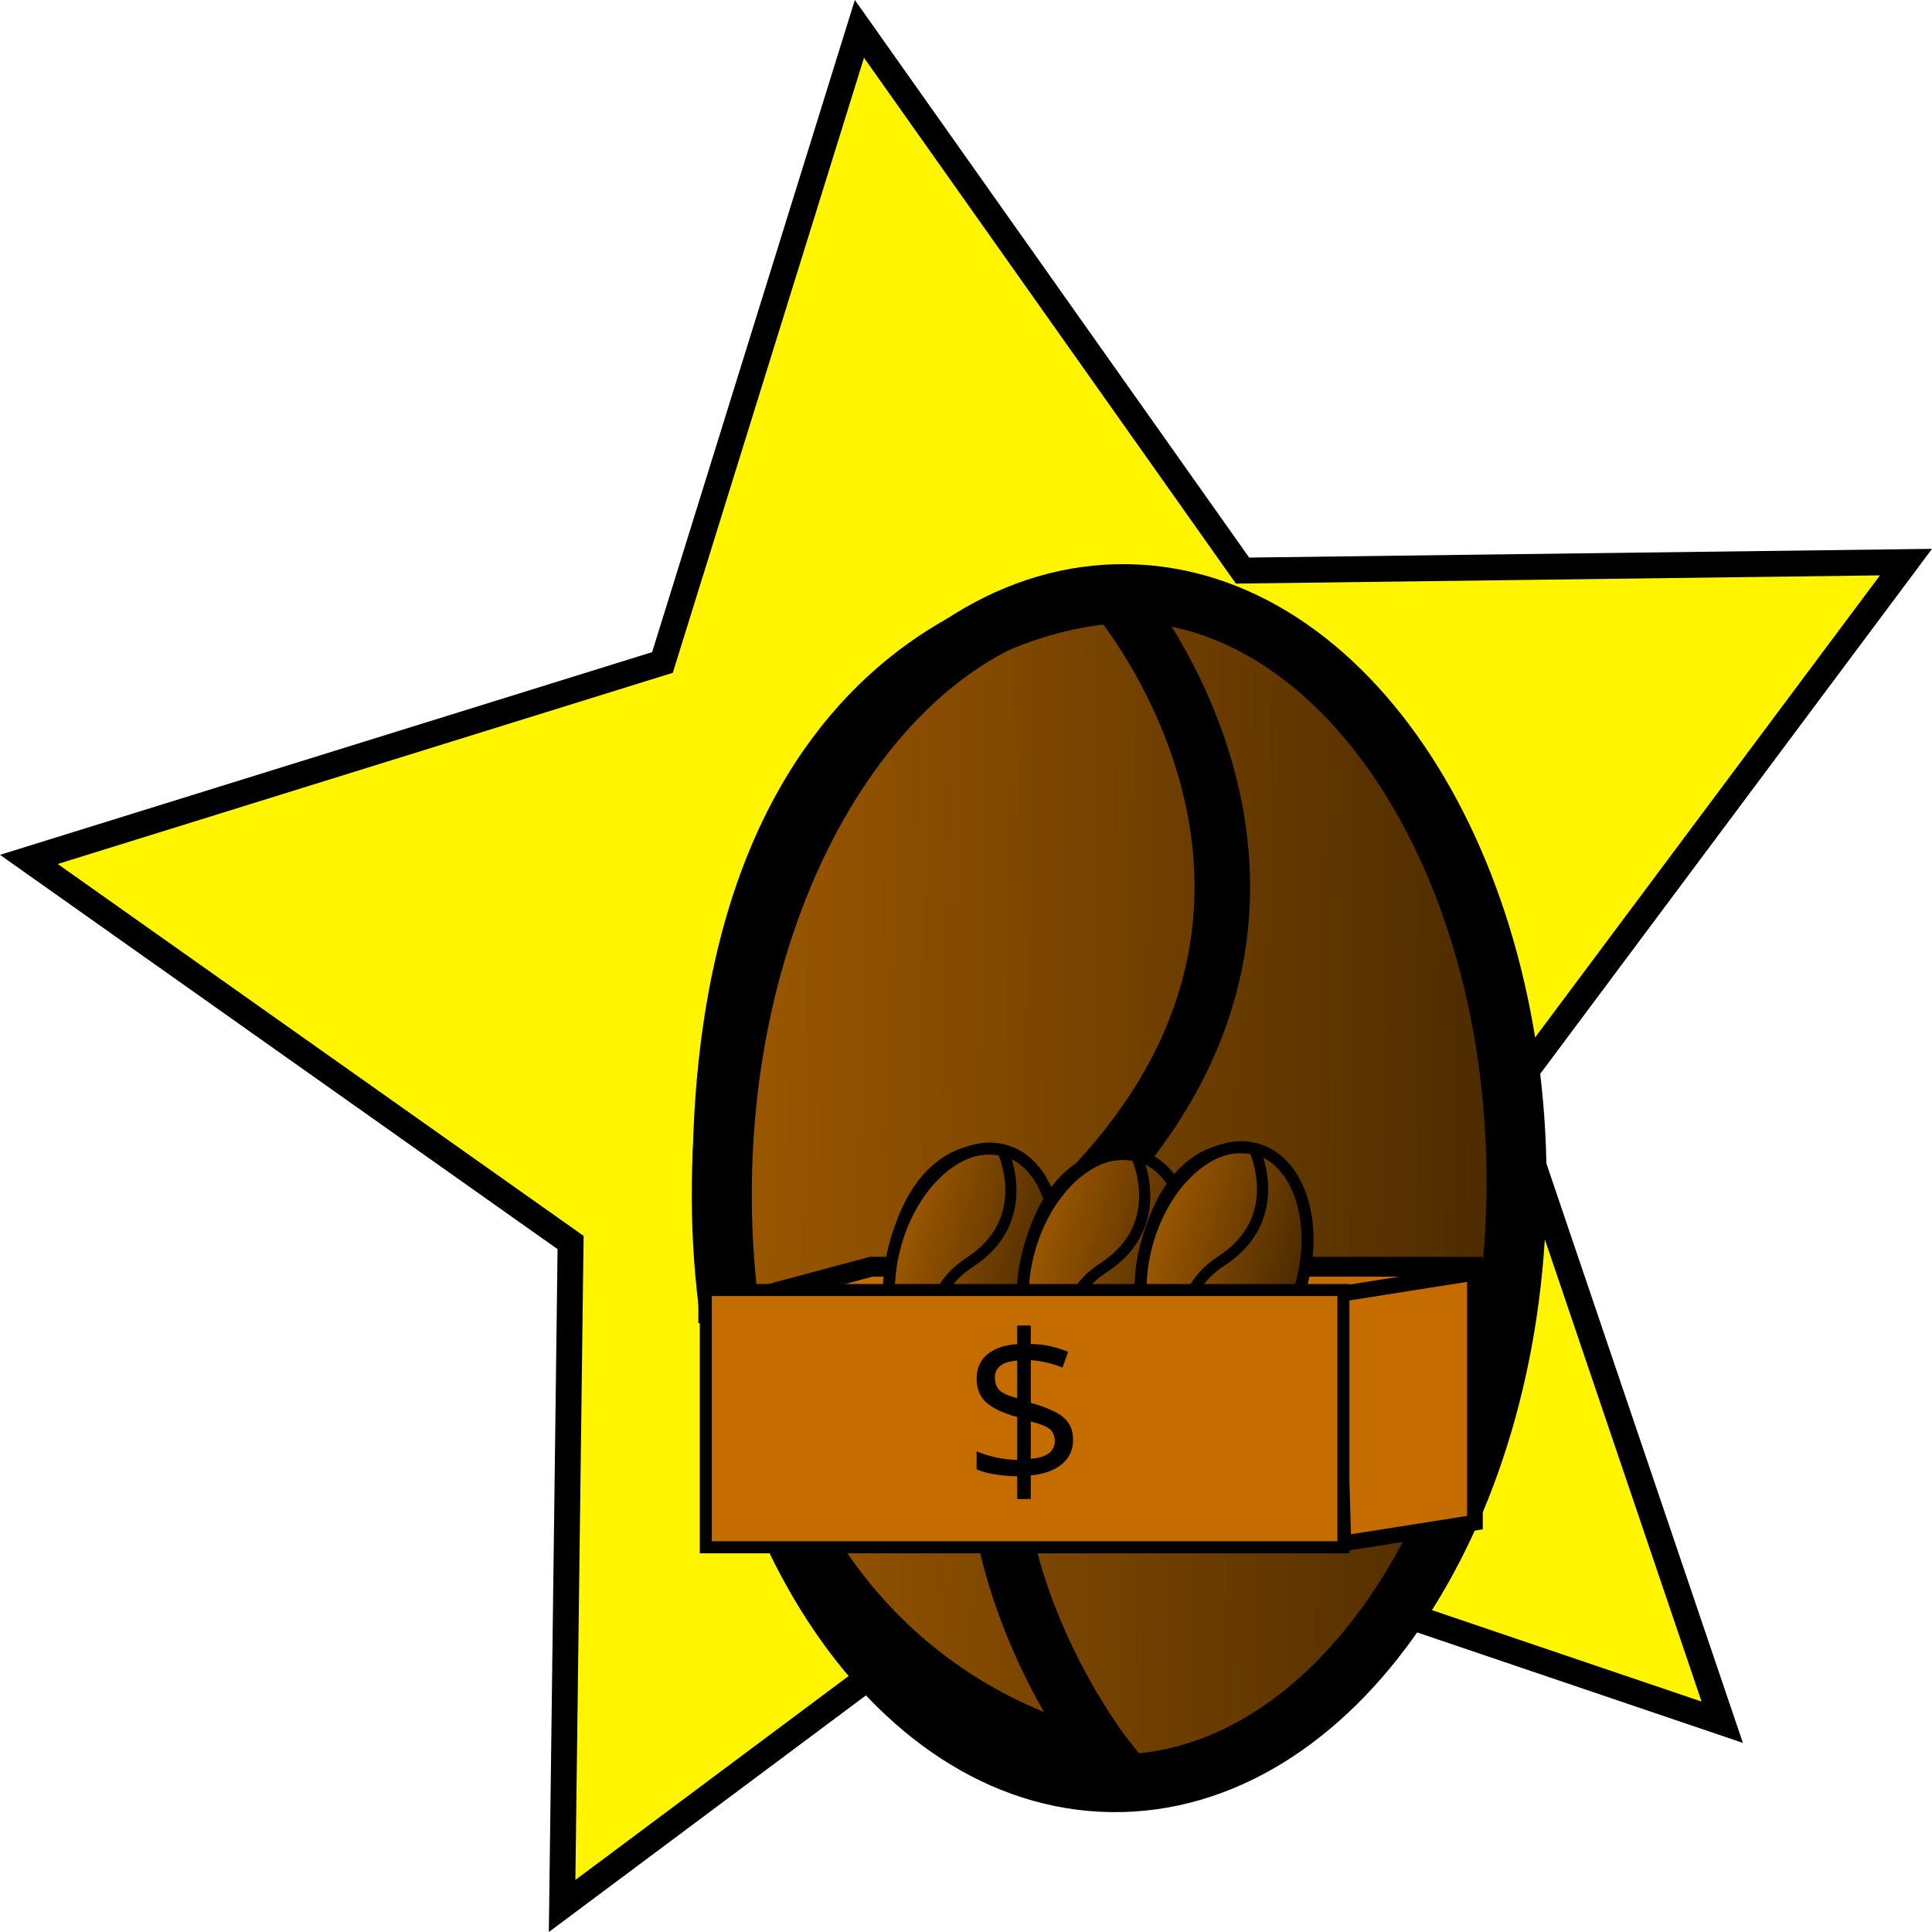
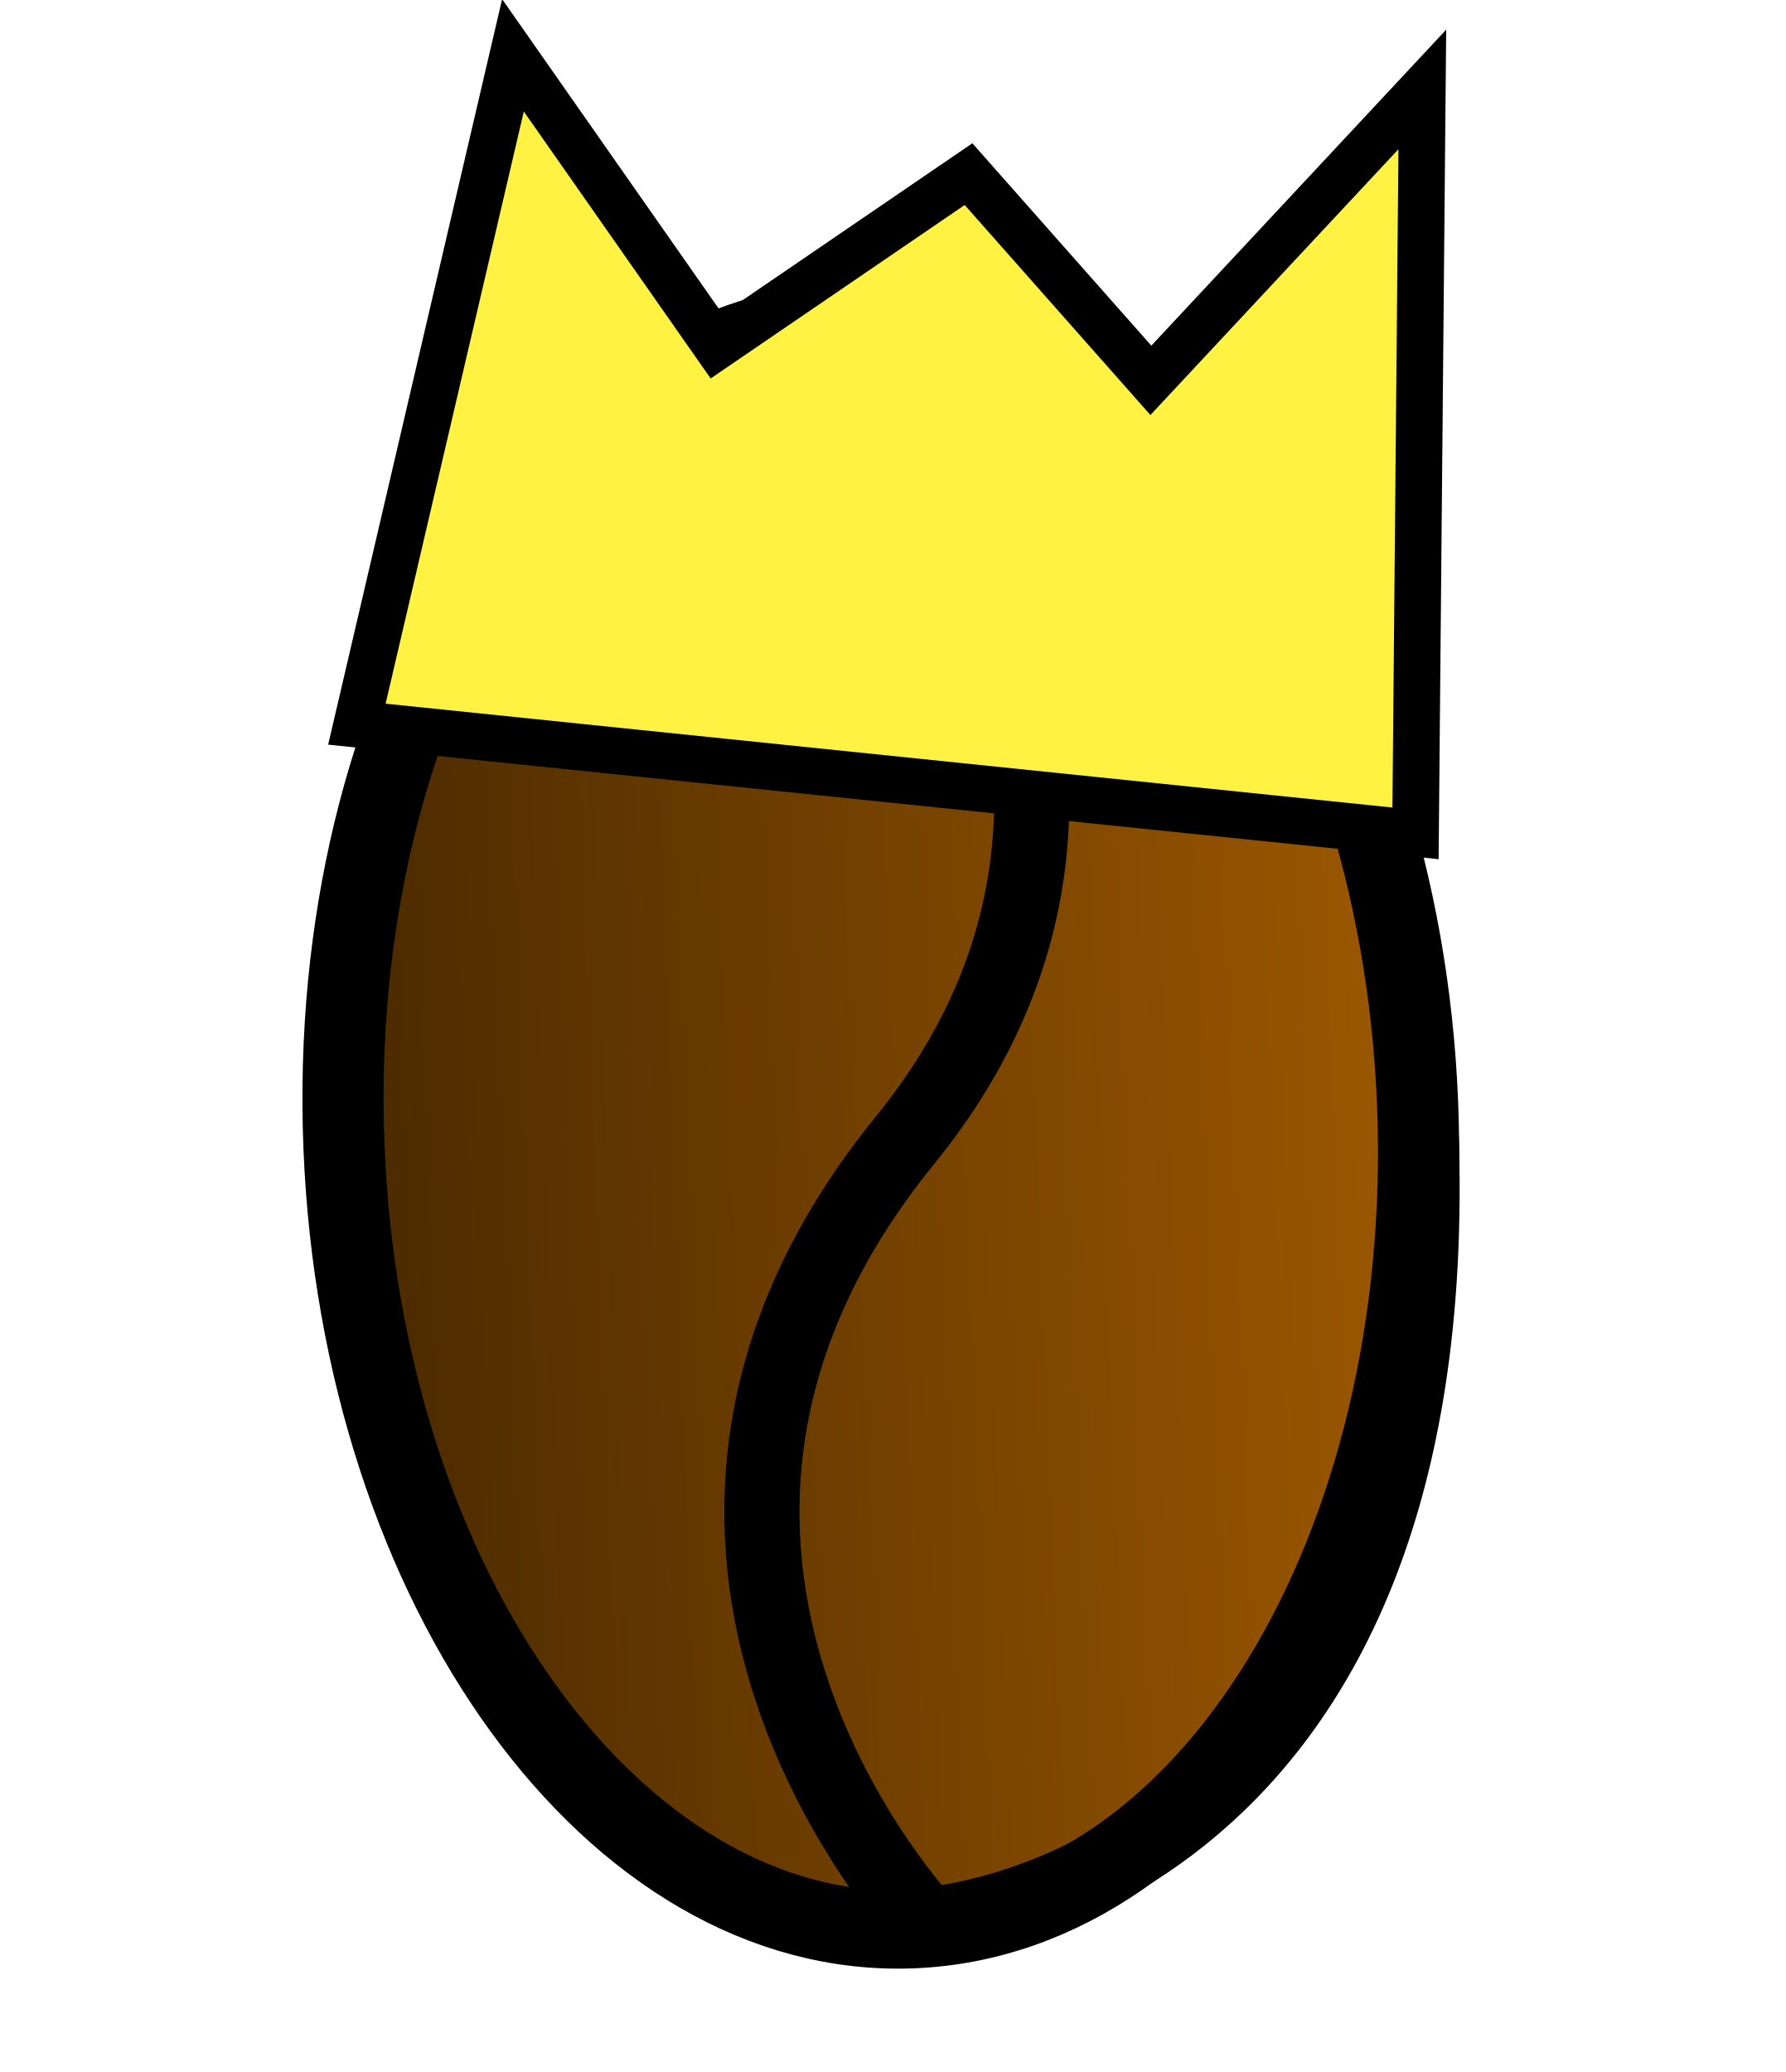
- <svg xmlns="http://www.w3.org/2000/svg" xmlns:xlink="http://www.w3.org/1999/xlink" width="1947.317" height="1947.317" id="svg2" version="1.1">
+ <svg xmlns="http://www.w3.org/2000/svg" xmlns:xlink="http://www.w3.org/1999/xlink" width="1232.155" height="1429.724" id="svg2" version="1.1">
  <defs id="defs4">
    <linearGradient id="linearGradient3805">
      <stop id="stop3817" offset="0" style="stop-color:#a05a00;stop-opacity:1;" />
      <stop style="stop-color:#472800;stop-opacity:1;" offset="1" id="stop3819" />
    </linearGradient>
    <linearGradient id="linearGradient3789">
      <stop id="stop3791" offset="0" style="stop-color:#7b4703;stop-opacity:1;" />
      <stop style="stop-color:#7b4703;stop-opacity:0.937;" offset="0.062" id="stop3793" />
      <stop style="stop-color:#7b4703;stop-opacity:0.875;" offset="0.125" id="stop3795" />
      <stop id="stop3803" offset="0.188" style="stop-color:#7b4703;stop-opacity:0.812;" />
      <stop style="stop-color:#7b4703;stop-opacity:0.749;" offset="0.25" id="stop3797" />
      <stop style="stop-color:#7b4703;stop-opacity:0.498;" offset="0.781" id="stop3799" />
      <stop id="stop3801" offset="1" style="stop-color:#7b4703;stop-opacity:0;" />
    </linearGradient>
    <linearGradient id="linearGradient3769">
      <stop style="stop-color:#7b4703;stop-opacity:1;" offset="0" id="stop3771" />
      <stop id="stop3783" offset="0.062" style="stop-color:#7b4703;stop-opacity:0.937;" />
      <stop id="stop3781" offset="0.125" style="stop-color:#7b4703;stop-opacity:0.875;" />
      <stop id="stop3779" offset="0.25" style="stop-color:#7b4703;stop-opacity:0.749;" />
      <stop id="stop3777" offset="0.781" style="stop-color:#7b4703;stop-opacity:0.498;" />
      <stop style="stop-color:#7b4703;stop-opacity:0;" offset="1" id="stop3773" />
    </linearGradient>
    <linearGradient xlink:href="#linearGradient3805" id="linearGradient3823" x1="193.6" y1="562.868" x2="484.065" y2="562.868" gradientUnits="userSpaceOnUse" />
    <linearGradient xlink:href="#linearGradient3805-5" id="linearGradient3823-0" x1="193.6" y1="562.868" x2="484.065" y2="562.868" gradientUnits="userSpaceOnUse" />
    <linearGradient id="linearGradient3805-5">
      <stop id="stop3817-3" offset="0" style="stop-color:#a05a00;stop-opacity:1;" />
      <stop style="stop-color:#472800;stop-opacity:1;" offset="1" id="stop3819-3" />
    </linearGradient>
    <linearGradient y2="562.868" x2="484.065" y1="562.868" x1="193.6" gradientUnits="userSpaceOnUse" id="linearGradient3087" xlink:href="#linearGradient3805-5" />
    <linearGradient xlink:href="#linearGradient3805-5" id="linearGradient3884" x1="6.93" y1="218.37" x2="198.245" y2="218.37" gradientUnits="userSpaceOnUse" gradientTransform="translate(-306.0922,333.0284)" />
    <linearGradient xlink:href="#linearGradient3805-5-4" id="linearGradient3884-2" x1="6.93" y1="218.37" x2="198.245" y2="218.37" gradientUnits="userSpaceOnUse" gradientTransform="translate(-306.0922,333.0284)" />
    <linearGradient id="linearGradient3805-5-4">
      <stop id="stop3817-3-0" offset="0" style="stop-color:#a05a00;stop-opacity:1;" />
      <stop style="stop-color:#472800;stop-opacity:1;" offset="1" id="stop3819-3-9" />
    </linearGradient>
    <linearGradient y2="218.37" x2="198.245" y1="218.37" x1="6.93" gradientTransform="matrix(-0.9996837,0.02515037,-0.02515037,-0.9996837,4.076562,762.3737)" gradientUnits="userSpaceOnUse" id="linearGradient3901" xlink:href="#linearGradient3805-5-4" />
-     <linearGradient xlink:href="#linearGradient3805" id="linearGradient3194" gradientUnits="userSpaceOnUse" x1="193.6" y1="562.868" x2="484.065" y2="562.868" />
    <linearGradient xlink:href="#linearGradient3805" id="linearGradient3202" gradientUnits="userSpaceOnUse" x1="193.6" y1="562.868" x2="484.065" y2="562.868" />
    <linearGradient xlink:href="#linearGradient3805" id="linearGradient3210" gradientUnits="userSpaceOnUse" x1="193.6" y1="562.868" x2="484.065" y2="562.868" />
    <linearGradient xlink:href="#linearGradient3805" id="linearGradient3218" gradientUnits="userSpaceOnUse" x1="193.6" y1="562.868" x2="484.065" y2="562.868" />
    <linearGradient xlink:href="#linearGradient3805" id="linearGradient3246" gradientUnits="userSpaceOnUse" x1="193.6" y1="562.868" x2="484.065" y2="562.868" />
    <linearGradient xlink:href="#linearGradient3805" id="linearGradient3254" gradientUnits="userSpaceOnUse" x1="193.6" y1="562.868" x2="484.065" y2="562.868" />
    <linearGradient xlink:href="#linearGradient3805" id="linearGradient3268" gradientUnits="userSpaceOnUse" x1="193.6" y1="562.868" x2="484.065" y2="562.868" />
    <linearGradient xlink:href="#linearGradient3805" id="linearGradient3270" gradientUnits="userSpaceOnUse" x1="193.6" y1="562.868" x2="484.065" y2="562.868" />
-     <linearGradient xlink:href="#linearGradient3805" id="linearGradient3288" gradientUnits="userSpaceOnUse" x1="193.6" y1="562.868" x2="484.065" y2="562.868" />
    <linearGradient xlink:href="#linearGradient3805" id="linearGradient3290" gradientUnits="userSpaceOnUse" x1="193.6" y1="562.868" x2="484.065" y2="562.868" />
-     <linearGradient xlink:href="#linearGradient3805" id="linearGradient3292" gradientUnits="userSpaceOnUse" x1="193.6" y1="562.868" x2="484.065" y2="562.868" />
    <linearGradient xlink:href="#linearGradient3805" id="linearGradient3294" gradientUnits="userSpaceOnUse" x1="193.6" y1="562.868" x2="484.065" y2="562.868" />
-     <linearGradient xlink:href="#linearGradient3805-9" id="linearGradient3194-2" gradientUnits="userSpaceOnUse" x1="193.6" y1="562.868" x2="484.065" y2="562.868" />
-     <linearGradient id="linearGradient3805-9">
-       <stop id="stop3817-7" offset="0" style="stop-color:#a05a00;stop-opacity:1;" />
-       <stop style="stop-color:#472800;stop-opacity:1;" offset="1" id="stop3819-5" />
-     </linearGradient>
+     <linearGradient xlink:href="#linearGradient3805" id="linearGradient8298" gradientUnits="userSpaceOnUse" x1="193.6" y1="562.868" x2="484.065" y2="562.868" />
  </defs>
-   <g id="layer1" transform="translate(1591.37,529.3161)">
-     <path style="fill:#fff500;fill-opacity:1;fill-rule:nonzero;stroke:#000000;stroke-width:20.52;stroke-linecap:round;stroke-linejoin:miter;stroke-miterlimit:4;stroke-opacity:1;stroke-dasharray:none" id="path7408" d="m 235.442,67.381 -498.435,-169.024 -421.809,314.777 6.727,-526.271 -429.716,-303.893 502.593,-156.229 156.229,-502.593 303.893,429.716 526.271,-6.727 -314.777,421.809 z" transform="matrix(1.270654,0,0,1.270654,-154.6578,1120.946)" />
-     <g id="g3190-5" transform="matrix(2.801043,0.03468076,-0.03468076,2.801043,-1399.772,-930.4626)">
-       <path transform="matrix(1.058793,0,0,1.016555,-17.4202,-5.65803)" d="m 473.866,562.868 c 0,116.353 -60.456,210.676 -135.033,210.676 -74.577,0 -135.033,-94.323 -135.033,-210.676 0,-116.353 60.456,-210.676 135.033,-210.676 74.577,0 135.033,94.323 135.033,210.676 z" id="path2985-0" style="fill:url(#linearGradient3194-2);fill-opacity:1;fill-rule:nonzero;stroke:#000000;stroke-width:20.4;stroke-linejoin:miter;stroke-miterlimit:4;stroke-opacity:1;stroke-dasharray:none" />
-       <path id="path3759-0" d="m 337.582,353.442 c 0,0 90.598,103.118 -2.501,208.801 -87.043,98.809 5.001,210.051 5.001,210.051 l 0,0 c 0,0 -144.803,-18.346 -142.302,-217.145 2.501,-198.799 139.802,-201.707 139.802,-201.707 z" style="fill:none;stroke:#000000;stroke-width:20;stroke-linecap:butt;stroke-linejoin:miter;stroke-miterlimit:4;stroke-opacity:1;stroke-dasharray:none" />
+   <g id="layer1" transform="translate(175.6192,-24.89113)">
+     <path style="fill:#c46c00;fill-opacity:1;stroke:#000000;stroke-width:20;stroke-linecap:butt;stroke-linejoin:miter;stroke-miterlimit:4;stroke-opacity:1;stroke-dasharray:none" d="m 1906.229,711.707 636.044,-13.928 201.182,-80.473 -728.897,20.118 z" id="path8322" />
+     <g id="g8294" transform="matrix(-0.9060454,0.03583778,-0.03583778,-0.9060454,834.8723,1398.608)">
+       <path transform="matrix(3.027739,0,0,2.906954,-608.1635,-960.4873)" d="m 473.866,562.868 c 0,116.353 -60.456,210.676 -135.033,210.676 -74.577,0 -135.033,-94.323 -135.033,-210.676 0,-116.353 60.456,-210.676 135.033,-210.676 74.577,0 135.033,94.323 135.033,210.676 z" id="path2985" style="fill:url(#linearGradient8298);fill-opacity:1;fill-rule:nonzero;stroke:#000000;stroke-width:20.4;stroke-linejoin:miter;stroke-miterlimit:4;stroke-opacity:1;stroke-dasharray:none" />
+       <path id="path3759" d="m 407.007,66.399 c 0,0 259.075,294.878 -7.151,597.09 -248.91,282.556 14.302,600.666 14.302,600.666 l 0,0 c 0,0 -414.08,-52.463 -406.929,-620.951 C 14.379,74.717 407.007,66.399 407.007,66.399 z" style="fill:none;stroke:#000000;stroke-width:57.192;stroke-linecap:butt;stroke-linejoin:miter;stroke-miterlimit:4;stroke-opacity:1;stroke-dasharray:none" />
    </g>
-     <path style="fill:#c46c00;fill-opacity:1;stroke:#000000;stroke-width:20;stroke-linecap:butt;stroke-linejoin:miter;stroke-miterlimit:4;stroke-opacity:1;stroke-dasharray:none" d="m -1070.261,444.675 164.155,-43.985 616.036,0 -150.982,40.456 -629.208,0 z" id="path4127" transform="translate(192.7796,346.7817)" />
-     <path style="fill:#c46c00;fill-opacity:1;stroke:#000000;stroke-width:15.83;stroke-linecap:butt;stroke-linejoin:miter;stroke-miterlimit:4;stroke-opacity:1;stroke-dasharray:none" d="m -237.325,1026.33 132.574,-20.954 0,-251.929 -140.237,22.165 z" id="path4125" />
-     <g transform="matrix(0.5422489,0.1525149,-0.1525149,0.5422489,-709.9735,387.0977)" id="g3262">
-       <path style="fill:url(#linearGradient3292);fill-opacity:1;fill-rule:nonzero;stroke:#000000;stroke-width:20.4;stroke-linejoin:miter;stroke-miterlimit:4;stroke-opacity:1;stroke-dasharray:none" id="path3264" d="m 473.866,562.868 c 0,116.353 -60.456,210.676 -135.033,210.676 -74.577,0 -135.033,-94.323 -135.033,-210.676 0,-116.353 60.456,-210.676 135.033,-210.676 74.577,0 135.033,94.323 135.033,210.676 z" transform="matrix(1.058793,0,0,1.016555,-17.4202,-5.65803)" />
-       <path style="fill:none;stroke:#000000;stroke-width:20;stroke-linecap:butt;stroke-linejoin:miter;stroke-miterlimit:4;stroke-opacity:1;stroke-dasharray:none" d="m 337.582,353.442 c 0,0 90.598,103.118 -2.501,208.801 -87.043,98.809 5.001,210.051 5.001,210.051 l 0,0 c 0,0 -144.803,-18.346 -142.302,-217.145 2.501,-198.799 139.802,-201.707 139.802,-201.707 z" id="path3266" />
-     </g>
-     <g id="g3204" transform="matrix(0.5422489,0.1525149,-0.1525149,0.5422489,-575.1319,392.5532)">
-       <path transform="matrix(1.058793,0,0,1.016555,-17.4202,-5.65803)" d="m 473.866,562.868 c 0,116.353 -60.456,210.676 -135.033,210.676 -74.577,0 -135.033,-94.323 -135.033,-210.676 0,-116.353 60.456,-210.676 135.033,-210.676 74.577,0 135.033,94.323 135.033,210.676 z" id="path3206" style="fill:url(#linearGradient3288);fill-opacity:1;fill-rule:nonzero;stroke:#000000;stroke-width:20.4;stroke-linejoin:miter;stroke-miterlimit:4;stroke-opacity:1;stroke-dasharray:none" />
-       <path id="path3208" d="m 337.582,353.442 c 0,0 90.598,103.118 -2.501,208.801 -87.043,98.809 5.001,210.051 5.001,210.051 l 0,0 c 0,0 -144.803,-18.346 -142.302,-217.145 2.501,-198.799 139.802,-201.707 139.802,-201.707 z" style="fill:none;stroke:#000000;stroke-width:20;stroke-linecap:butt;stroke-linejoin:miter;stroke-miterlimit:4;stroke-opacity:1;stroke-dasharray:none" />
-     </g>
-     <g id="g3190" transform="matrix(0.5422489,0.1525149,-0.1525149,0.5422489,-456.3132,385.7092)">
-       <path transform="matrix(1.058793,0,0,1.016555,-17.4202,-5.65803)" d="m 473.866,562.868 c 0,116.353 -60.456,210.676 -135.033,210.676 -74.577,0 -135.033,-94.323 -135.033,-210.676 0,-116.353 60.456,-210.676 135.033,-210.676 74.577,0 135.033,94.323 135.033,210.676 z" id="path2985" style="fill:url(#linearGradient3194);fill-opacity:1;fill-rule:nonzero;stroke:#000000;stroke-width:20.4;stroke-linejoin:miter;stroke-miterlimit:4;stroke-opacity:1;stroke-dasharray:none" />
-       <path id="path3759" d="m 337.582,353.442 c 0,0 90.598,103.118 -2.501,208.801 -87.043,98.809 5.001,210.051 5.001,210.051 l 0,0 c 0,0 -144.803,-18.346 -142.302,-217.145 2.501,-198.799 139.802,-201.707 139.802,-201.707 z" style="fill:none;stroke:#000000;stroke-width:20;stroke-linecap:butt;stroke-linejoin:miter;stroke-miterlimit:4;stroke-opacity:1;stroke-dasharray:none" />
-     </g>
-     <rect style="fill:#c46c00;fill-opacity:1;fill-rule:nonzero;stroke:#000000;stroke-width:12.113;stroke-linejoin:miter;stroke-miterlimit:4;stroke-opacity:1;stroke-dasharray:none" id="rect4123" width="642.657" height="259.272" x="-879.982" y="770.941" />
-     <text xml:space="preserve" style="font-size:214.086px;font-style:normal;font-weight:normal;line-height:125%;letter-spacing:0px;word-spacing:0px;fill:#000000;fill-opacity:1;stroke:none;font-family:Sans" x="-620.278" y="969.191" id="text7404">
-       <tspan id="tspan7406" x="-620.278" y="969.191">$</tspan>
-     </text>
+     <path style="fill:#c46c00;fill-opacity:1;stroke:#000000;stroke-width:30.555;stroke-linecap:butt;stroke-linejoin:miter;stroke-miterlimit:4;stroke-opacity:1;stroke-dasharray:none" d="m 2544.252,1301.502 172.283,-89.842 32.577,-598.866 -192.279,75.836 z" id="path4125" />
+     <rect style="fill:#c46c00;fill-opacity:1;fill-rule:nonzero;stroke:#000000;stroke-width:30.569;stroke-linejoin:miter;stroke-miterlimit:4;stroke-opacity:1;stroke-dasharray:none" id="rect4123" width="636.701" height="613.574" x="1928.138" y="762.58" transform="matrix(0.9995925,-0.02854593,-0.01410409,0.9999005,0,0)" />
+     <path style="fill:#dc9939;fill-opacity:1;stroke:#000000;stroke-width:30.555;stroke-linecap:butt;stroke-linejoin:miter;stroke-miterlimit:4;stroke-opacity:1;stroke-dasharray:none" d="m 2759.784,747.773 178.561,-74.468 -183.465,-63.815 -188.883,78.773 z" id="path4125-7" />
+     <path style="fill:#dc9939;fill-opacity:1;stroke:#000000;stroke-width:30.555;stroke-linecap:butt;stroke-linejoin:miter;stroke-miterlimit:4;stroke-opacity:1;stroke-dasharray:none" d="M 2539.216,692.334 2433.793,795.645 1727.633,815.811 1910.213,709.736 z" id="path8288" />
+     <path style="fill:#fff243;fill-opacity:1;stroke:#000000;stroke-width:32.186;stroke-linecap:butt;stroke-linejoin:miter;stroke-miterlimit:4;stroke-opacity:1;stroke-dasharray:none" d="M 70.643,524.579 801.16,599.931 805.843,86.601 618.531,287.331 492.706,145.051 318.831,263.784 178.347,63.053 z" id="path8328" />
  </g>
</svg>
